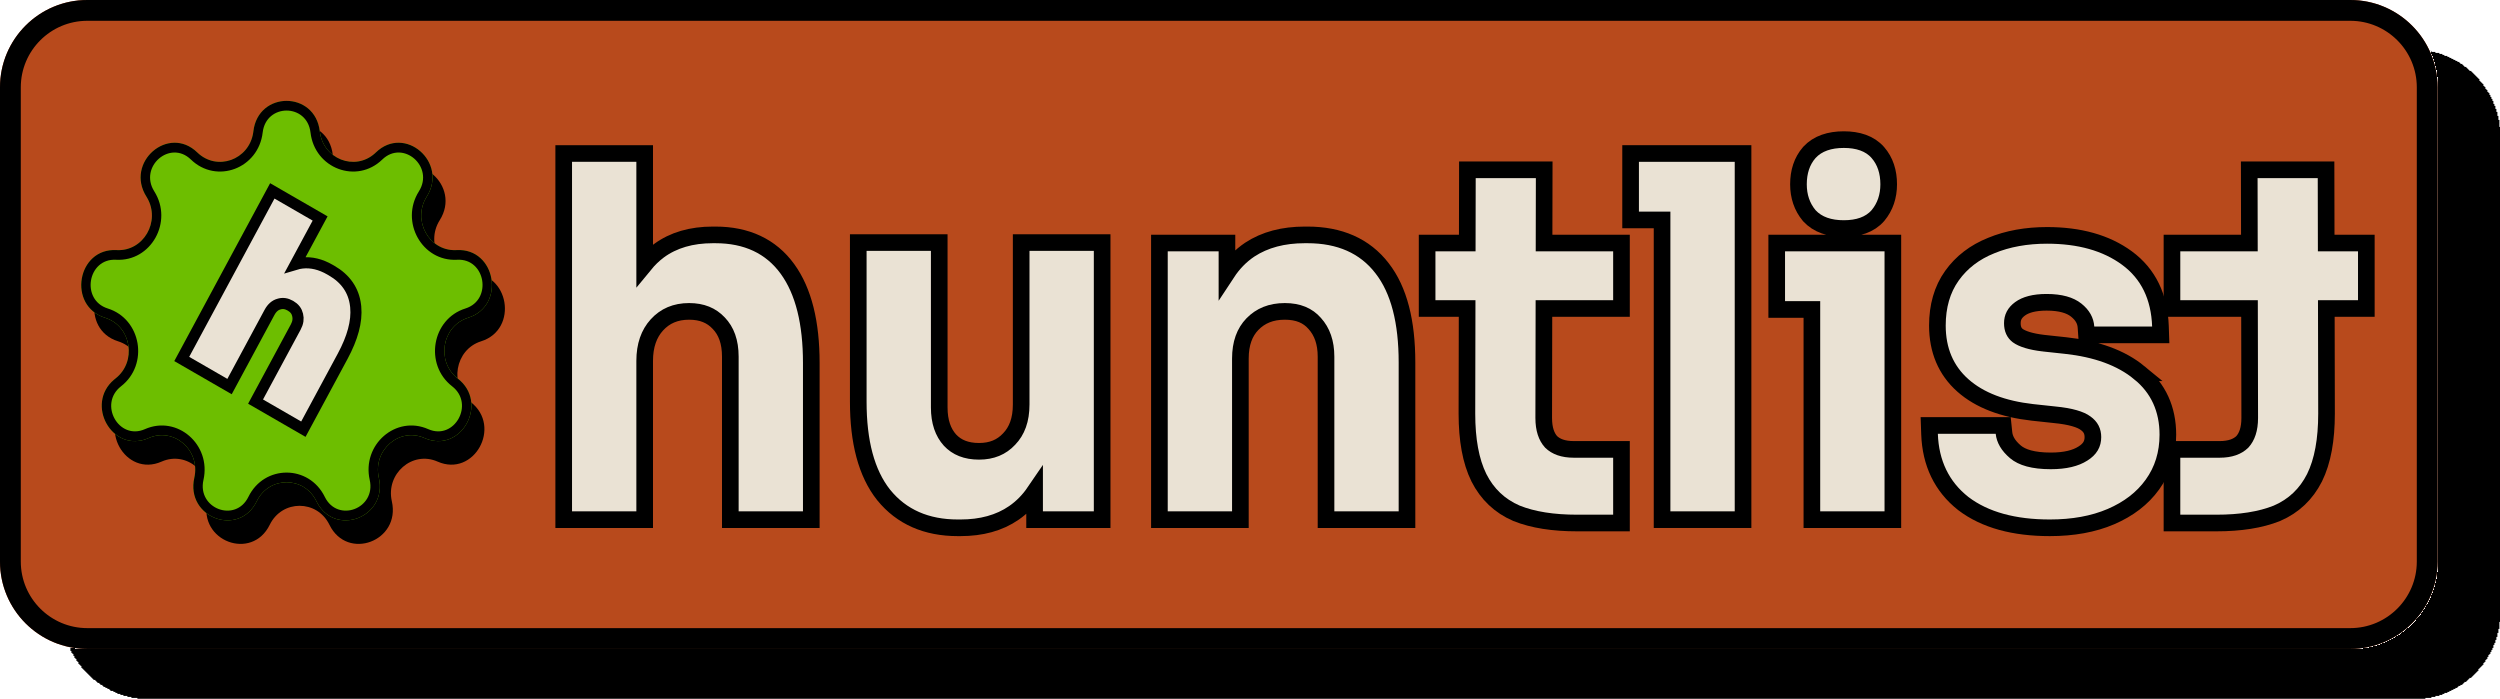
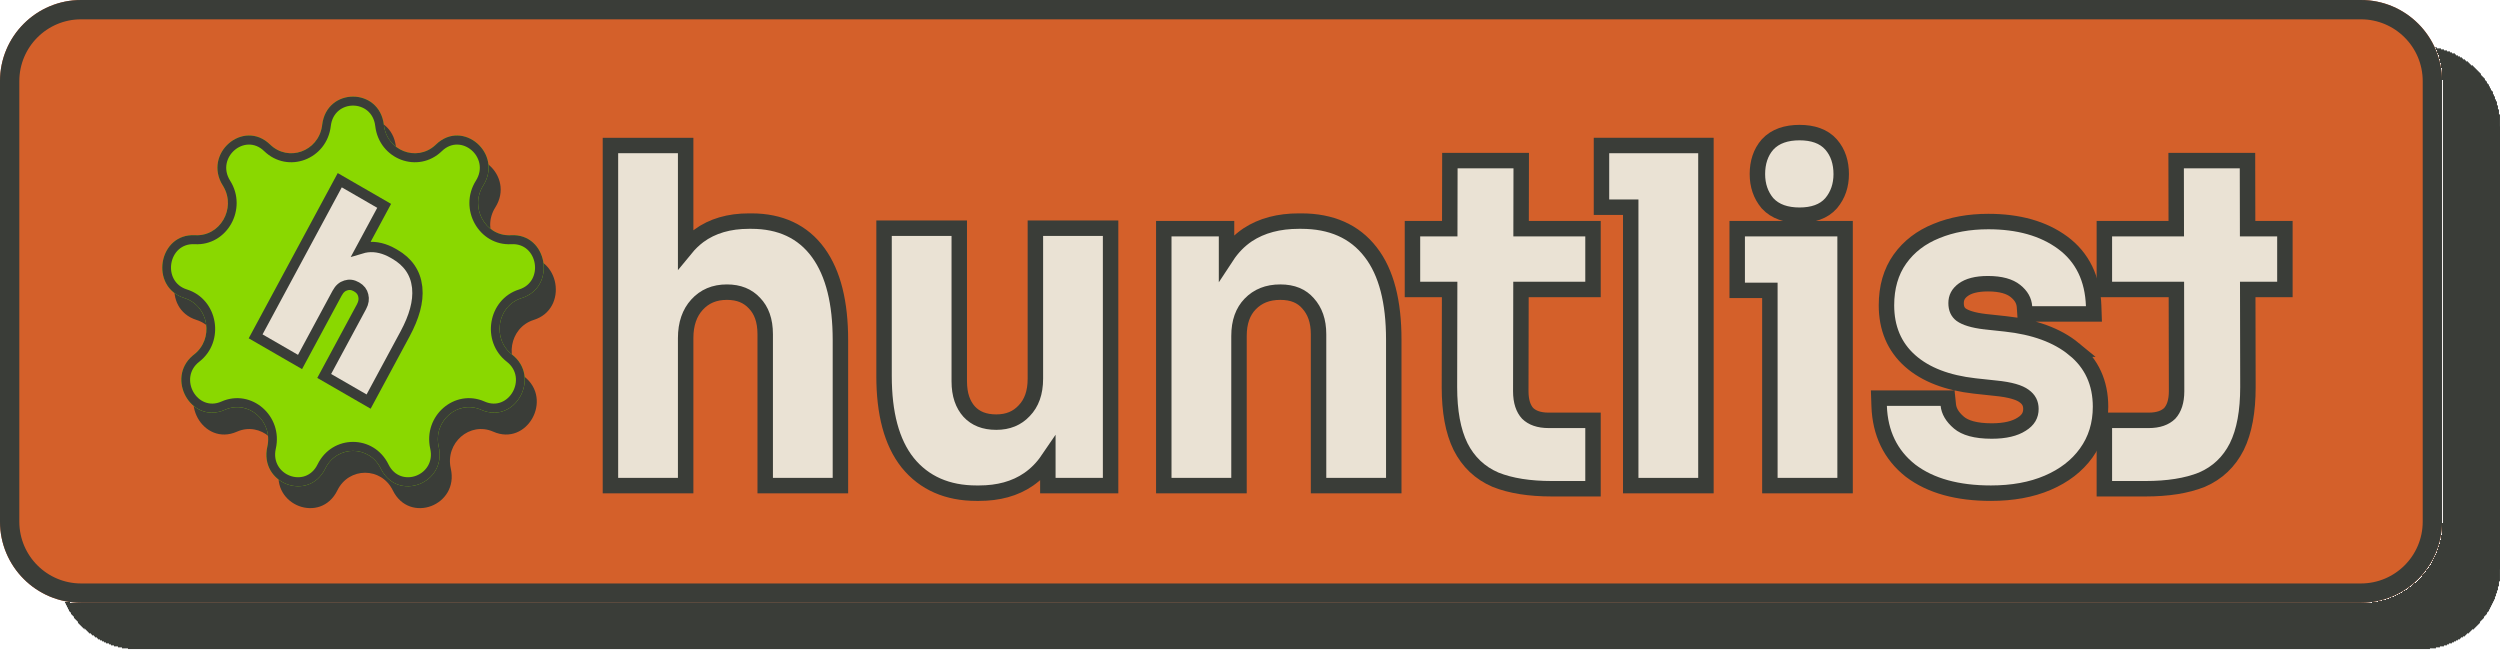
- <svg xmlns="http://www.w3.org/2000/svg" width="601" height="168" viewBox="0 0 601 168" fill="none">
-   <g filter="url(#filter0_d_109_2)">
-     <rect width="586" height="156" rx="21" fill="#B84A1C" />
-     <rect x="2.5" y="2.5" width="581" height="151" rx="18.5" stroke="black" stroke-width="5" />
+ <svg xmlns="http://www.w3.org/2000/svg" width="647" height="168" viewBox="0 0 647 168" fill="none">
+   <g filter="url(#filter0_d_114_53)">
+     <rect width="632" height="156" rx="21" fill="#D4602A" />
+     <rect x="2.5" y="2.5" width="627" height="151" rx="18.5" stroke="#3A3D38" stroke-width="5" />
  </g>
-   <path d="M540.718 40.816L540.722 42.82L540.752 58.426H522.141V74.166H540.782L540.833 100.485C540.833 103.197 540.154 105.018 539.057 106.227C537.9 107.35 536.175 108.035 533.598 108.035H522.141V125.732H532.82C538.539 125.732 543.412 124.985 547.361 123.401L547.407 123.381C551.408 121.657 554.425 118.789 556.412 114.849L556.42 114.833C558.388 110.848 559.297 105.672 559.297 99.446V99.442L559.247 74.166H568.865V58.426H559.216L559.186 42.812L559.182 40.816H540.718Z" fill="#EAE2D4" stroke="black" stroke-width="4" />
-   <path d="M492.117 56.584C499.832 56.584 506.292 58.342 511.325 62.037C516.492 65.831 519.131 71.393 519.372 78.428L519.443 80.497H501.599L501.47 78.634C501.366 77.129 500.664 75.777 499.105 74.537C497.664 73.39 495.394 72.67 492.005 72.67C488.973 72.67 486.93 73.281 485.622 74.24C484.316 75.196 483.769 76.304 483.769 77.691C483.769 79.142 484.244 80.047 485.079 80.691C486.149 81.456 488.104 82.127 491.238 82.496H491.237L496.559 83.069C503.925 83.863 509.904 85.988 514.305 89.614H514.304C518.88 93.32 521.153 98.357 521.153 104.509C521.153 109.03 519.931 113.054 517.439 116.496C515.043 119.828 511.692 122.38 507.481 124.188C503.247 126.006 498.331 126.882 492.785 126.882C484.208 126.882 477.201 125.022 471.993 121.065L471.978 121.054L471.964 121.043C466.787 116.963 464.101 111.326 463.86 104.348L463.789 102.28H481.57L481.756 104.074C481.913 105.585 482.719 107.103 484.511 108.625C486.059 109.94 488.751 110.796 493.006 110.796C496.495 110.796 499.002 110.143 500.716 109.042L500.729 109.034L500.742 109.026C502.45 107.966 503.134 106.693 503.134 105.085C503.134 103.668 502.599 102.618 501.407 101.759L501.39 101.747L501.372 101.734C500.205 100.856 497.86 100.086 493.928 99.71L493.905 99.707L488.565 99.131L488.553 99.13C481.553 98.335 475.918 96.24 471.875 92.655C467.765 89.01 465.751 84.143 465.75 78.267C465.75 73.639 466.873 69.605 469.237 66.287C471.556 63.03 474.733 60.616 478.688 59.03C482.674 57.384 487.162 56.584 492.117 56.584Z" fill="#EAE2D4" stroke="black" stroke-width="4" />
-   <path d="M455.042 58.426V124.926H435.577V74.397H427.121V58.426H455.042ZM443.251 33.565C446.618 33.565 449.505 34.461 451.432 36.665C453.226 38.716 454.041 41.33 454.041 44.312C454.041 47.178 453.206 49.72 451.461 51.81L451.447 51.827L451.432 51.844C449.505 54.048 446.618 54.944 443.251 54.944C439.874 54.944 436.984 54.045 434.993 51.882L434.96 51.847L434.928 51.81C433.184 49.72 432.35 47.178 432.35 44.312C432.35 41.33 433.164 38.716 434.959 36.665L434.975 36.645L434.993 36.627C436.984 34.464 439.875 33.565 443.251 33.565Z" fill="#EAE2D4" stroke="black" stroke-width="4" />
-   <path d="M419.028 36.902V124.926H399.562V52.873H391.997V36.902H419.028Z" fill="#EAE2D4" stroke="black" stroke-width="4" />
-   <path d="M371.226 40.816L371.222 42.82L371.192 58.426H389.803V74.166H371.162L371.111 100.485C371.112 103.197 371.79 105.018 372.887 106.227C374.044 107.35 375.77 108.035 378.346 108.035H389.803V125.732H379.125C373.406 125.732 368.532 124.985 364.584 123.401L364.537 123.381C360.537 121.657 357.519 118.789 355.532 114.849L355.524 114.833C353.557 110.848 352.647 105.672 352.647 99.446V99.442L352.697 74.166H343.079V58.426H352.728L352.759 42.812L352.762 40.816H371.226Z" fill="#EAE2D4" stroke="black" stroke-width="4" />
-   <path d="M314.322 56.469C322.006 56.469 328.096 59.08 332.254 64.491C336.355 69.751 338.24 77.41 338.24 87.129V124.925H318.776V85.749C318.776 82.305 317.821 79.707 316.066 77.766L316.042 77.741C314.412 75.874 312.112 74.857 308.87 74.857C305.565 74.857 303.028 75.909 301.073 77.93C299.213 79.855 298.187 82.535 298.187 86.209V124.925H278.721V58.426H294.96V65.615C296.443 63.356 298.254 61.485 300.409 60.034L300.427 60.022C304.086 57.613 308.534 56.469 313.654 56.469H314.322Z" fill="#EAE2D4" stroke="black" stroke-width="4" />
-   <path d="M225.792 58.311V97.949C225.792 101.405 226.716 103.953 228.381 105.804C230.014 107.547 232.262 108.495 235.363 108.495C238.427 108.495 240.771 107.494 242.581 105.56L242.591 105.548L242.603 105.537C244.463 103.612 245.49 100.932 245.49 97.258V58.311H264.956V124.925H248.716V118.246C247.341 120.263 245.683 121.959 243.73 123.306C240.21 125.734 235.894 126.882 230.912 126.882H230.245C222.763 126.882 216.739 124.3 212.447 119.005L212.441 118.999L212.435 118.991C208.255 113.733 206.326 106.15 206.326 96.568V58.311H225.792Z" fill="#EAE2D4" stroke="black" stroke-width="4" />
-   <path d="M154.98 36.902V63.57C155.982 62.348 157.1 61.265 158.338 60.328L158.347 60.321L158.355 60.313C161.886 57.704 166.261 56.47 171.338 56.47H172.006C179.444 56.47 185.32 59.156 189.312 64.662C193.222 70.055 195.034 77.676 195.034 87.244V124.926H175.569V85.748C175.569 82.142 174.574 79.543 172.793 77.7L172.781 77.688L172.77 77.676C171.048 75.833 168.75 74.858 165.664 74.857C162.399 74.857 159.874 75.956 157.909 78.114C156.012 80.204 154.98 83.027 154.98 86.784V124.926H135.515V36.902H154.98Z" fill="#EAE2D4" stroke="black" stroke-width="4" />
-   <path d="M64.038 37.232C65.172 27.464 78.87 27.464 80.004 37.232V37.232C80.79 44 88.679 46.971 93.486 42.309V42.309C100.424 35.58 110.918 44.689 105.717 52.926V52.926C102.114 58.633 106.311 66.154 112.891 65.779V65.779C122.386 65.239 124.765 79.194 115.663 82.046V82.046C109.357 84.021 107.899 92.575 113.172 96.662V96.662C120.782 102.562 113.933 114.835 105.189 110.966V110.966C99.13 108.286 92.699 113.869 94.198 120.507V120.507C96.362 130.087 83.49 134.934 79.195 126.156V126.156C76.219 120.074 67.823 120.074 64.847 126.156V126.156C60.552 134.934 47.68 130.087 49.844 120.507V120.507C51.343 113.869 44.912 108.286 38.853 110.966V110.966C30.109 114.835 23.26 102.562 30.87 96.662V96.662C36.143 92.575 34.685 84.021 28.379 82.046V82.046C19.277 79.194 21.656 65.239 31.151 65.779V65.779C37.731 66.154 41.929 58.633 38.325 52.926V52.926C33.124 44.689 43.618 35.58 50.556 42.309V42.309C55.363 46.971 63.252 44 64.038 37.232V37.232Z" fill="black" />
-   <path d="M60.913 31.575C62.047 21.806 75.745 21.806 76.879 31.575V31.575C77.664 38.343 85.554 41.313 90.361 36.651V36.651C97.299 29.922 107.792 39.031 102.592 47.268V47.268C98.988 52.975 103.186 60.497 109.765 60.122V60.122C119.261 59.581 121.64 73.536 112.538 76.388V76.388C106.231 78.363 104.773 86.917 110.046 91.005V91.005C117.657 96.905 110.808 109.177 102.063 105.309V105.309C96.005 102.629 89.573 108.212 91.073 114.849V114.849C93.237 124.429 80.364 129.276 76.069 120.498V120.498C73.094 114.417 64.698 114.417 61.722 120.498V120.498C57.427 129.276 44.555 124.429 46.719 114.849V114.849C48.218 108.212 41.786 102.629 35.728 105.309V105.309C26.984 109.177 20.135 96.905 27.745 91.005V91.005C33.018 86.917 31.56 78.363 25.254 76.388V76.388C16.152 73.536 18.53 59.581 28.026 60.122V60.122C34.605 60.497 38.803 52.975 35.2 47.268V47.268C29.999 39.031 40.492 29.922 47.431 36.651V36.651C52.237 41.313 60.127 38.343 60.913 31.575V31.575Z" fill="#6DBE00" />
-   <path d="M60.913 31.575C62.047 21.806 75.745 21.806 76.878 31.575C77.652 38.237 85.309 41.219 90.134 36.864L90.361 36.651C97.299 29.922 107.792 39.031 102.591 47.268C99.044 52.885 103.057 60.262 109.459 60.134L109.765 60.122C119.261 59.581 121.639 73.537 112.537 76.388L112.246 76.485C106.188 78.629 104.856 86.98 110.046 91.004C117.538 96.812 111.018 108.795 102.472 105.479L102.063 105.309C96.005 102.629 89.574 108.211 91.073 114.849C93.203 124.279 80.763 129.123 76.277 120.9L76.07 120.498C73.094 114.417 64.698 114.417 61.722 120.498C57.427 129.276 44.554 124.429 46.718 114.849C48.218 108.211 41.786 102.629 35.728 105.309L35.32 105.479C26.909 108.743 20.461 97.189 27.399 91.285L27.745 91.004C32.935 86.98 31.604 78.629 25.546 76.485L25.254 76.388C16.152 73.537 18.53 59.581 28.026 60.122C34.502 60.491 38.672 53.208 35.363 47.537L35.2 47.268C29.999 39.031 40.492 29.922 47.43 36.651C52.162 41.24 59.882 38.433 60.871 31.889L60.913 31.575ZM74.644 31.852C73.828 24.819 63.964 24.819 63.147 31.852C62.141 40.515 52.044 44.316 45.891 38.349C40.896 33.504 33.339 40.063 37.084 45.994C41.696 53.299 36.323 62.926 27.902 62.447C21.065 62.057 19.352 72.106 25.906 74.159C33.977 76.688 35.844 87.636 29.095 92.868C23.615 97.116 28.547 105.953 34.843 103.167C42.597 99.737 50.83 106.884 48.911 115.379C47.353 122.278 56.621 125.767 59.714 119.447C63.522 111.663 74.269 111.663 78.078 119.447C81.171 125.767 90.439 122.278 88.881 115.379C86.962 106.884 95.194 99.737 102.949 103.167C109.245 105.953 114.176 97.116 108.696 92.868C101.948 87.636 103.814 76.688 111.886 74.159C118.439 72.106 116.726 62.057 109.889 62.447C101.468 62.926 96.096 53.299 100.708 45.994C104.452 40.063 96.896 33.504 91.9 38.349C85.747 44.316 75.65 40.515 74.644 31.852Z" fill="black" />
-   <path d="M76.954 52.523L71.004 63.566C71.528 63.408 72.061 63.295 72.602 63.229L72.609 63.227L72.617 63.227C74.861 62.979 77.106 63.546 79.319 64.824L79.722 65.056C83.07 66.99 85.057 69.806 85.479 73.459L85.516 73.797C85.854 77.309 84.73 81.277 82.383 85.632L72.929 103.177L61.437 96.542L71.088 78.632C71.664 77.562 71.776 76.614 71.55 75.72L71.547 75.706L71.544 75.693C71.335 74.794 70.809 74.069 69.82 73.497C68.83 72.926 67.929 72.828 67.032 73.112L67.02 73.116L67.007 73.12C66.144 73.373 65.392 73.981 64.776 75.124L55.181 92.93L43.69 86.296L65.463 45.888L76.954 52.523Z" fill="#EAE2D4" stroke="black" stroke-width="2.673" />
+   <path d="M563.185 41.567L563.189 43.571L563.219 59.178H544.608V74.918H563.249L563.3 101.236C563.299 103.948 562.621 105.77 561.524 106.979C560.367 108.101 558.641 108.786 556.065 108.786H544.608V126.483H555.286C561.005 126.483 565.879 125.736 569.827 124.152L569.874 124.133C573.874 122.409 576.892 119.54 578.879 115.601L578.887 115.585C580.854 111.599 581.764 106.424 581.764 100.197V100.193L581.714 74.918H591.332V59.178H581.683L581.652 43.563L581.649 41.567H563.185Z" fill="#EAE2D4" stroke="#3A3D38" stroke-width="4" />
+   <path d="M514.583 57.336C522.299 57.336 528.759 59.094 533.791 62.788C538.959 66.582 541.598 72.145 541.838 79.18L541.909 81.248H524.066L523.937 79.386C523.833 77.88 523.131 76.529 521.572 75.288C520.131 74.141 517.861 73.422 514.472 73.422C511.439 73.422 509.396 74.032 508.088 74.991C506.783 75.948 506.236 77.055 506.236 78.442C506.236 79.893 506.71 80.799 507.545 81.442C508.615 82.207 510.571 82.879 513.704 83.247H513.703L519.026 83.82C526.392 84.614 532.371 86.74 536.772 90.365H536.771C541.346 94.072 543.619 99.108 543.619 105.261C543.619 109.782 542.398 113.806 539.906 117.247C537.51 120.58 534.158 123.131 529.948 124.939C525.713 126.758 520.798 127.634 515.251 127.634C506.675 127.634 499.668 125.774 494.459 121.816L494.445 121.806L494.431 121.795C489.254 117.714 486.567 112.077 486.326 105.1L486.255 103.031H504.036L504.223 104.825C504.38 106.336 505.186 107.854 506.978 109.377C508.525 110.692 511.217 111.548 515.473 111.548C518.962 111.548 521.469 110.895 523.183 109.794L523.196 109.785L523.208 109.777C524.917 108.717 525.601 107.444 525.601 105.837C525.601 104.42 525.066 103.369 523.873 102.511L523.857 102.498L523.839 102.485C522.672 101.607 520.327 100.838 516.395 100.461L516.371 100.459L511.032 99.883L511.02 99.882C504.019 99.086 498.385 96.991 494.342 93.406C490.231 89.761 488.217 84.894 488.217 79.019C488.217 74.391 489.34 70.356 491.703 67.038C494.023 63.781 497.199 61.368 501.155 59.781C505.141 58.135 509.629 57.336 514.583 57.336Z" fill="#EAE2D4" stroke="#3A3D38" stroke-width="4" />
+   <path d="M477.508 59.177V125.677H458.043V75.148H449.587V59.177H477.508ZM465.717 34.316C469.085 34.316 471.971 35.213 473.899 37.416C475.693 39.468 476.507 42.081 476.507 45.064C476.507 47.93 475.673 50.471 473.928 52.561L473.914 52.579L473.899 52.595C471.971 54.799 469.085 55.696 465.717 55.696C462.341 55.696 459.45 54.796 457.459 52.633L457.426 52.598L457.395 52.561C455.65 50.471 454.817 47.93 454.817 45.064C454.817 42.081 455.631 39.468 457.425 37.416L457.442 37.397L457.459 37.378C459.45 35.216 462.341 34.316 465.717 34.316Z" fill="#EAE2D4" stroke="#3A3D38" stroke-width="4" />
+   <path d="M441.495 37.654V125.677H422.029V53.624H414.463V37.654H441.495Z" fill="#EAE2D4" stroke="#3A3D38" stroke-width="4" />
+   <path d="M393.693 41.567L393.689 43.571L393.659 59.178H412.27V74.918H393.629L393.578 101.236C393.578 103.948 394.257 105.77 395.354 106.979C396.511 108.101 398.236 108.786 400.813 108.786H412.27V126.483H401.591C395.872 126.483 390.999 125.736 387.05 124.152L387.004 124.133C383.003 122.409 379.986 119.54 377.999 115.601L377.991 115.585C376.023 111.599 375.114 106.424 375.114 100.197V100.193L375.164 74.918H365.546V59.178H375.195L375.225 43.563L375.229 41.567H393.693Z" fill="#EAE2D4" stroke="#3A3D38" stroke-width="4" />
+   <path d="M336.789 57.221C344.473 57.221 350.563 59.831 354.721 65.242C358.822 70.503 360.707 78.161 360.707 87.881V125.677H341.242V86.5C341.242 83.056 340.288 80.459 338.532 78.518L338.509 78.492C336.879 76.626 334.579 75.608 331.337 75.608C328.032 75.608 325.494 76.66 323.54 78.682C321.68 80.606 320.653 83.286 320.653 86.96V125.677H301.188V59.178H317.427V66.366C318.909 64.108 320.721 62.237 322.876 60.785L322.894 60.773C326.553 58.364 331.001 57.221 336.121 57.221H336.789Z" fill="#EAE2D4" stroke="#3A3D38" stroke-width="4" />
+   <path d="M248.258 59.062V98.7C248.258 102.157 249.183 104.704 250.847 106.556C252.48 108.298 254.728 109.246 257.83 109.246C260.894 109.246 263.238 108.246 265.047 106.312L265.058 106.3L265.07 106.288C266.93 104.364 267.957 101.683 267.957 98.01V59.062H287.422V125.677H271.183V118.997C269.807 121.015 268.15 122.711 266.197 124.058C262.676 126.486 258.361 127.634 253.378 127.634H252.711C245.23 127.634 239.206 125.051 234.914 119.757L234.908 119.75L234.902 119.742C230.721 114.485 228.793 106.902 228.793 97.319V59.062H248.258Z" fill="#EAE2D4" stroke="#3A3D38" stroke-width="4" />
+   <path d="M177.447 37.654V64.322C178.449 63.1 179.567 62.017 180.805 61.08L180.813 61.073L180.822 61.065C184.353 58.456 188.728 57.221 193.805 57.221H194.473C201.91 57.221 207.787 59.907 211.779 65.414C215.689 70.806 217.501 78.427 217.501 87.996V125.677H198.036V86.499C198.036 82.894 197.041 80.294 195.26 78.452L195.248 78.439L195.236 78.427C193.514 76.585 191.216 75.609 188.131 75.609C184.866 75.609 182.34 76.707 180.376 78.866C178.478 80.956 177.447 83.779 177.447 87.536V125.677H157.981V37.654H177.447Z" fill="#EAE2D4" stroke="#3A3D38" stroke-width="4" />
+   <path d="M86.505 37.984C87.639 28.216 101.337 28.216 102.471 37.984V37.984C103.256 44.752 111.146 47.722 115.953 43.06V43.06C122.891 36.331 133.384 45.44 128.184 53.677V53.677C124.58 59.384 128.778 66.906 135.357 66.531V66.531C144.853 65.99 147.232 79.946 138.13 82.797V82.797C131.823 84.772 130.366 93.326 135.638 97.414V97.414C143.249 103.314 136.4 115.586 127.655 111.718V111.718C121.597 109.038 115.165 114.621 116.665 121.258V121.258C118.829 130.839 105.956 135.685 101.661 126.908V126.908C98.686 120.826 90.29 120.826 87.314 126.908V126.908C83.019 135.685 70.147 130.839 72.311 121.258V121.258C73.81 114.621 67.379 109.038 61.32 111.718V111.718C52.576 115.586 45.727 103.314 53.337 97.414V97.414C58.61 93.326 57.152 84.772 50.846 82.797V82.797C41.744 79.946 44.122 65.99 53.618 66.531V66.531C60.197 66.906 64.395 59.384 60.792 53.677V53.677C55.591 45.44 66.085 36.331 73.022 43.06V43.06C77.83 47.722 85.719 44.752 86.505 37.984V37.984Z" fill="#3A3D38" />
+   <path d="M83.379 32.326C84.513 22.558 98.212 22.558 99.345 32.326V32.326C100.131 39.094 108.021 42.065 112.828 37.403V37.403C119.766 30.674 130.259 39.783 125.058 48.019V48.019C121.455 53.726 125.653 61.248 132.232 60.873V60.873C141.728 60.332 144.106 74.288 135.004 77.139V77.139C128.698 79.115 127.24 87.668 132.513 91.756V91.756C140.123 97.656 133.274 109.928 124.53 106.06V106.06C118.472 103.38 112.04 108.963 113.539 115.601V115.601C115.703 125.181 102.831 130.028 98.536 121.25V121.25C95.56 115.168 87.164 115.168 84.189 121.25V121.25C79.894 130.028 67.022 125.181 69.186 115.601V115.601C70.685 108.963 64.253 103.38 58.195 106.06V106.06C49.45 109.928 42.601 97.656 50.212 91.756V91.756C55.484 87.668 54.027 79.115 47.72 77.139V77.139C38.618 74.288 40.997 60.332 50.493 60.873V60.873C57.072 61.248 61.27 53.726 57.666 48.019V48.019C52.466 39.783 62.959 30.674 69.897 37.403V37.403C74.704 42.065 82.594 39.094 83.379 32.326V32.326Z" fill="#8AD800" />
+   <path d="M83.38 32.326C84.514 22.558 98.211 22.558 99.345 32.326C100.118 38.988 107.776 41.971 112.6 37.615L112.828 37.402C119.766 30.674 130.259 39.782 125.058 48.019C121.511 53.637 125.524 61.014 131.925 60.885L132.232 60.873C141.728 60.333 144.106 74.288 135.004 77.14L134.713 77.237C128.654 79.381 127.323 87.732 132.513 91.756C140.004 97.564 133.485 109.547 124.938 106.23L124.53 106.06C118.472 103.38 112.04 108.963 113.54 115.6C115.67 125.031 103.23 129.875 98.744 121.652L98.536 121.25C95.561 115.168 87.164 115.168 84.189 121.25C79.894 130.028 67.021 125.181 69.185 115.6C70.684 108.963 64.253 103.38 58.195 106.06L57.786 106.23C49.376 109.494 42.928 97.94 49.865 92.037L50.212 91.756C55.402 87.732 54.07 79.381 48.012 77.237L47.721 77.14C38.619 74.288 40.997 60.333 50.493 60.873C56.969 61.242 61.138 53.959 57.83 48.288L57.667 48.019C52.466 39.782 62.959 30.674 69.897 37.402C74.629 41.992 82.349 39.185 83.338 32.64L83.38 32.326ZM97.111 32.604C96.294 25.57 86.43 25.57 85.614 32.604C84.608 41.266 74.511 45.068 68.358 39.101C63.362 34.256 55.806 40.815 59.55 46.746C64.163 54.05 58.79 63.678 50.369 63.198C43.532 62.809 41.819 72.857 48.372 74.91C56.444 77.439 58.31 88.387 51.562 93.62C46.082 97.868 51.013 106.704 57.309 103.919C65.064 100.489 73.296 107.635 71.377 116.131C69.82 123.029 79.088 126.519 82.18 120.198C85.989 112.414 96.736 112.414 100.545 120.198C103.637 126.519 112.905 123.029 111.347 116.131C109.428 107.635 117.661 100.489 125.415 103.919C131.712 106.704 136.643 97.868 131.163 93.62C124.414 88.387 126.281 77.439 134.353 74.91C140.906 72.857 139.193 62.809 132.356 63.198C123.935 63.678 118.562 54.05 123.174 46.746C126.919 40.815 119.362 34.256 114.367 39.101C108.214 45.068 98.117 41.266 97.111 32.604Z" fill="#3A3D38" />
+   <path d="M99.421 53.274L93.47 64.318C93.995 64.16 94.527 64.047 95.068 63.98L95.076 63.979L95.084 63.978C97.328 63.73 99.573 64.298 101.785 65.575L102.189 65.808C105.537 67.741 107.524 70.558 107.946 74.211L107.983 74.549C108.321 78.061 107.196 82.028 104.849 86.384L95.396 103.929L83.904 97.294L93.554 79.384C94.131 78.314 94.243 77.365 94.017 76.471L94.013 76.458L94.01 76.445C93.802 75.546 93.276 74.82 92.286 74.249C91.297 73.678 90.396 73.58 89.499 73.864L89.487 73.868L89.474 73.871C88.61 74.125 87.859 74.732 87.243 75.876L77.648 93.682L66.156 87.047L87.929 46.639L99.421 53.274Z" fill="#EAE2D4" stroke="#3A3D38" stroke-width="2.673" />
  <defs>
-     <filter id="filter0_d_109_2" x="0" y="0" width="601" height="168" filterUnits="userSpaceOnUse" color-interpolation-filters="sRGB">
+     <filter id="filter0_d_114_53" x="0" y="0" width="647" height="168" filterUnits="userSpaceOnUse" color-interpolation-filters="sRGB">
      <feFlood flood-opacity="0" result="BackgroundImageFix" />
      <feColorMatrix in="SourceAlpha" type="matrix" values="0 0 0 0 0 0 0 0 0 0 0 0 0 0 0 0 0 0 127 0" result="hardAlpha" />
      <feOffset dx="15" dy="12" />
      <feComposite in2="hardAlpha" operator="out" />
-       <feColorMatrix type="matrix" values="0 0 0 0 0 0 0 0 0 0 0 0 0 0 0 0 0 0 1 0" />
-       <feBlend mode="normal" in2="BackgroundImageFix" result="effect1_dropShadow_109_2" />
-       <feBlend mode="normal" in="SourceGraphic" in2="effect1_dropShadow_109_2" result="shape" />
+       <feColorMatrix type="matrix" values="0 0 0 0 0.227 0 0 0 0 0.239 0 0 0 0 0.22 0 0 0 1 0" />
+       <feBlend mode="normal" in2="BackgroundImageFix" result="effect1_dropShadow_114_53" />
+       <feBlend mode="normal" in="SourceGraphic" in2="effect1_dropShadow_114_53" result="shape" />
    </filter>
  </defs>
</svg>
